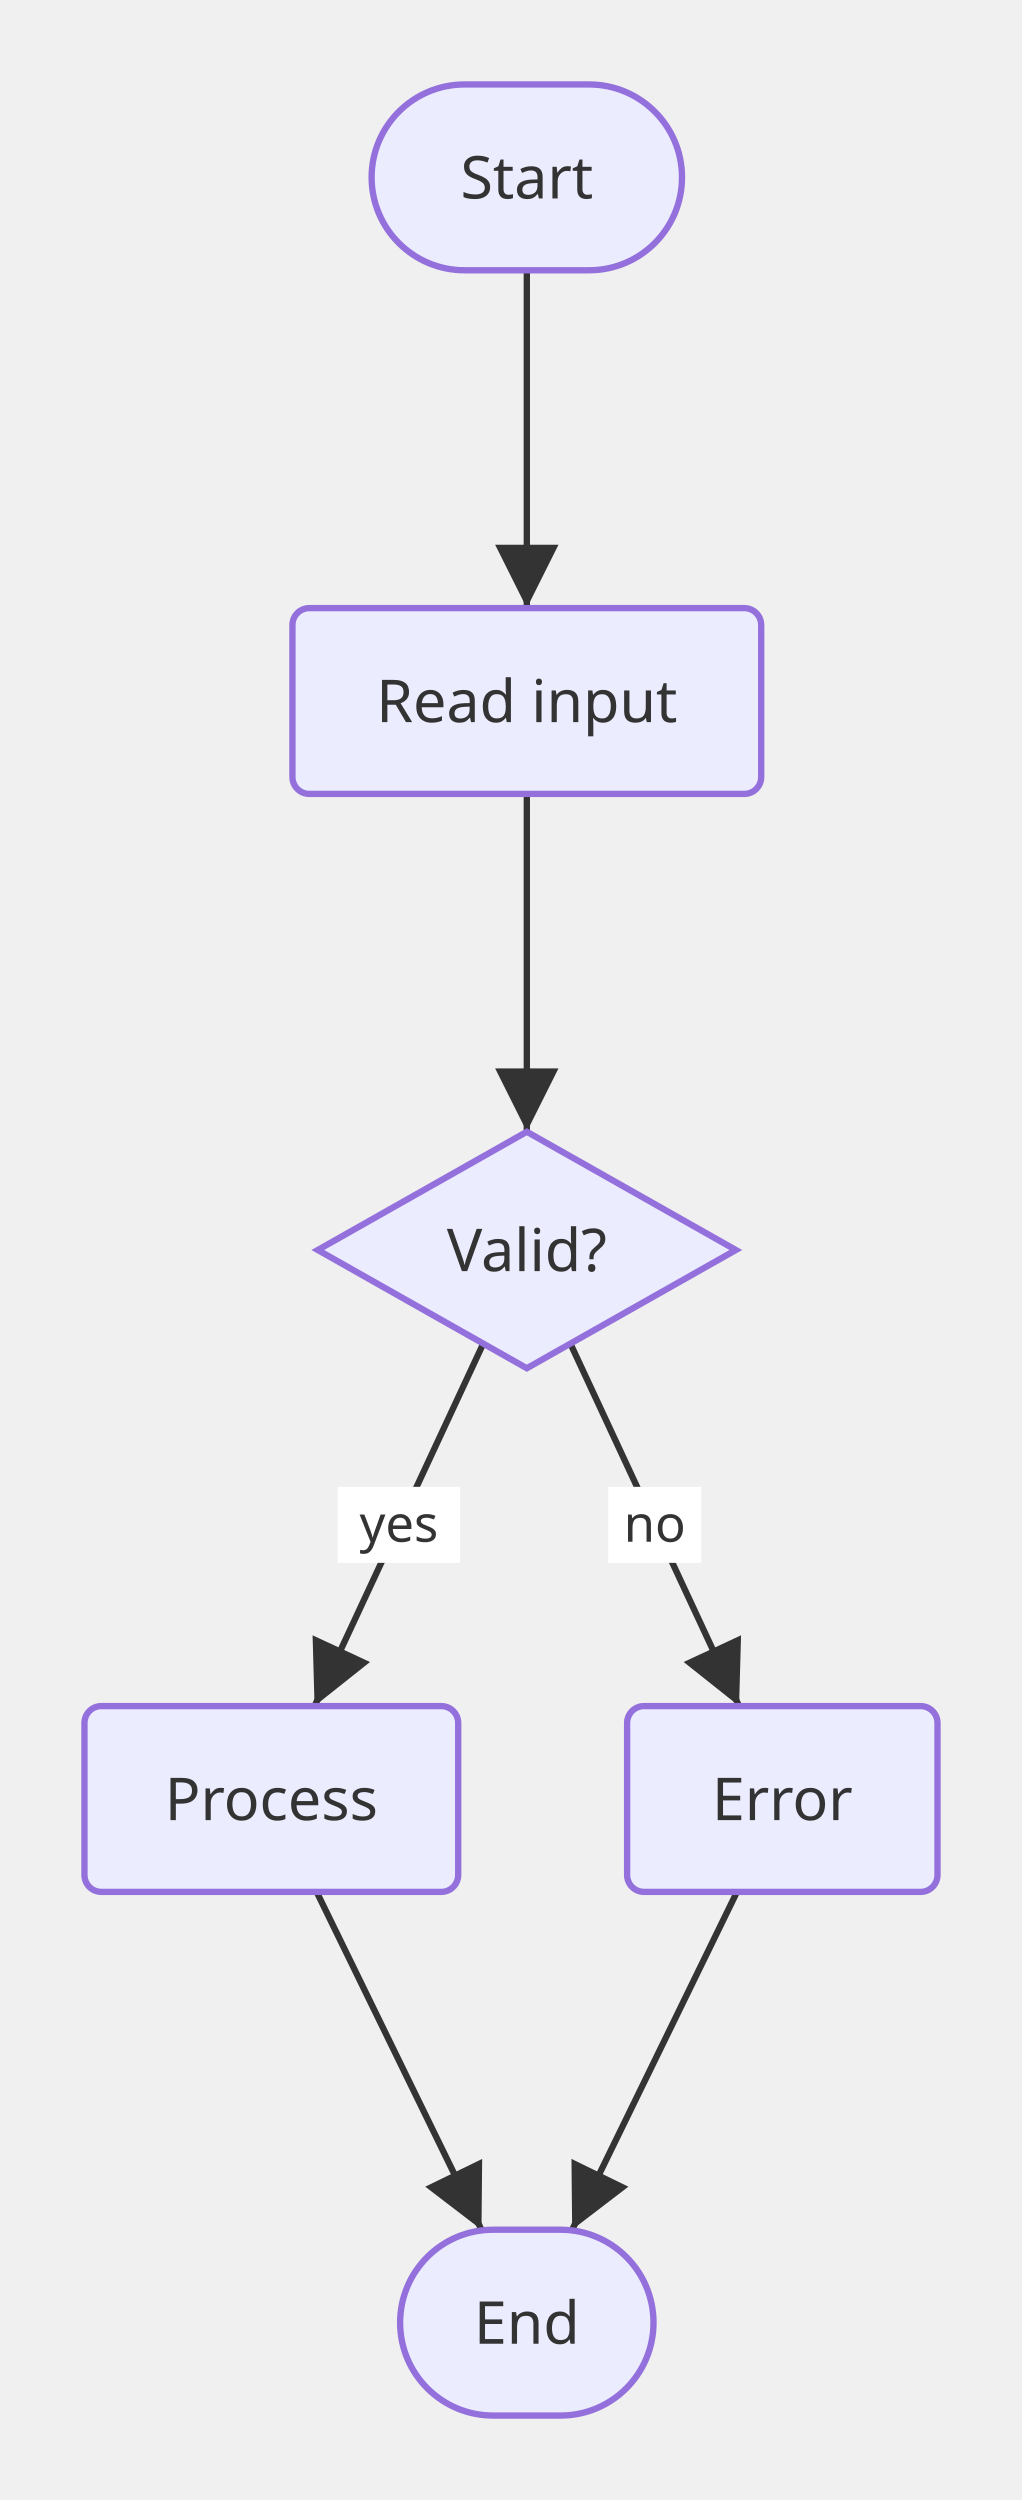
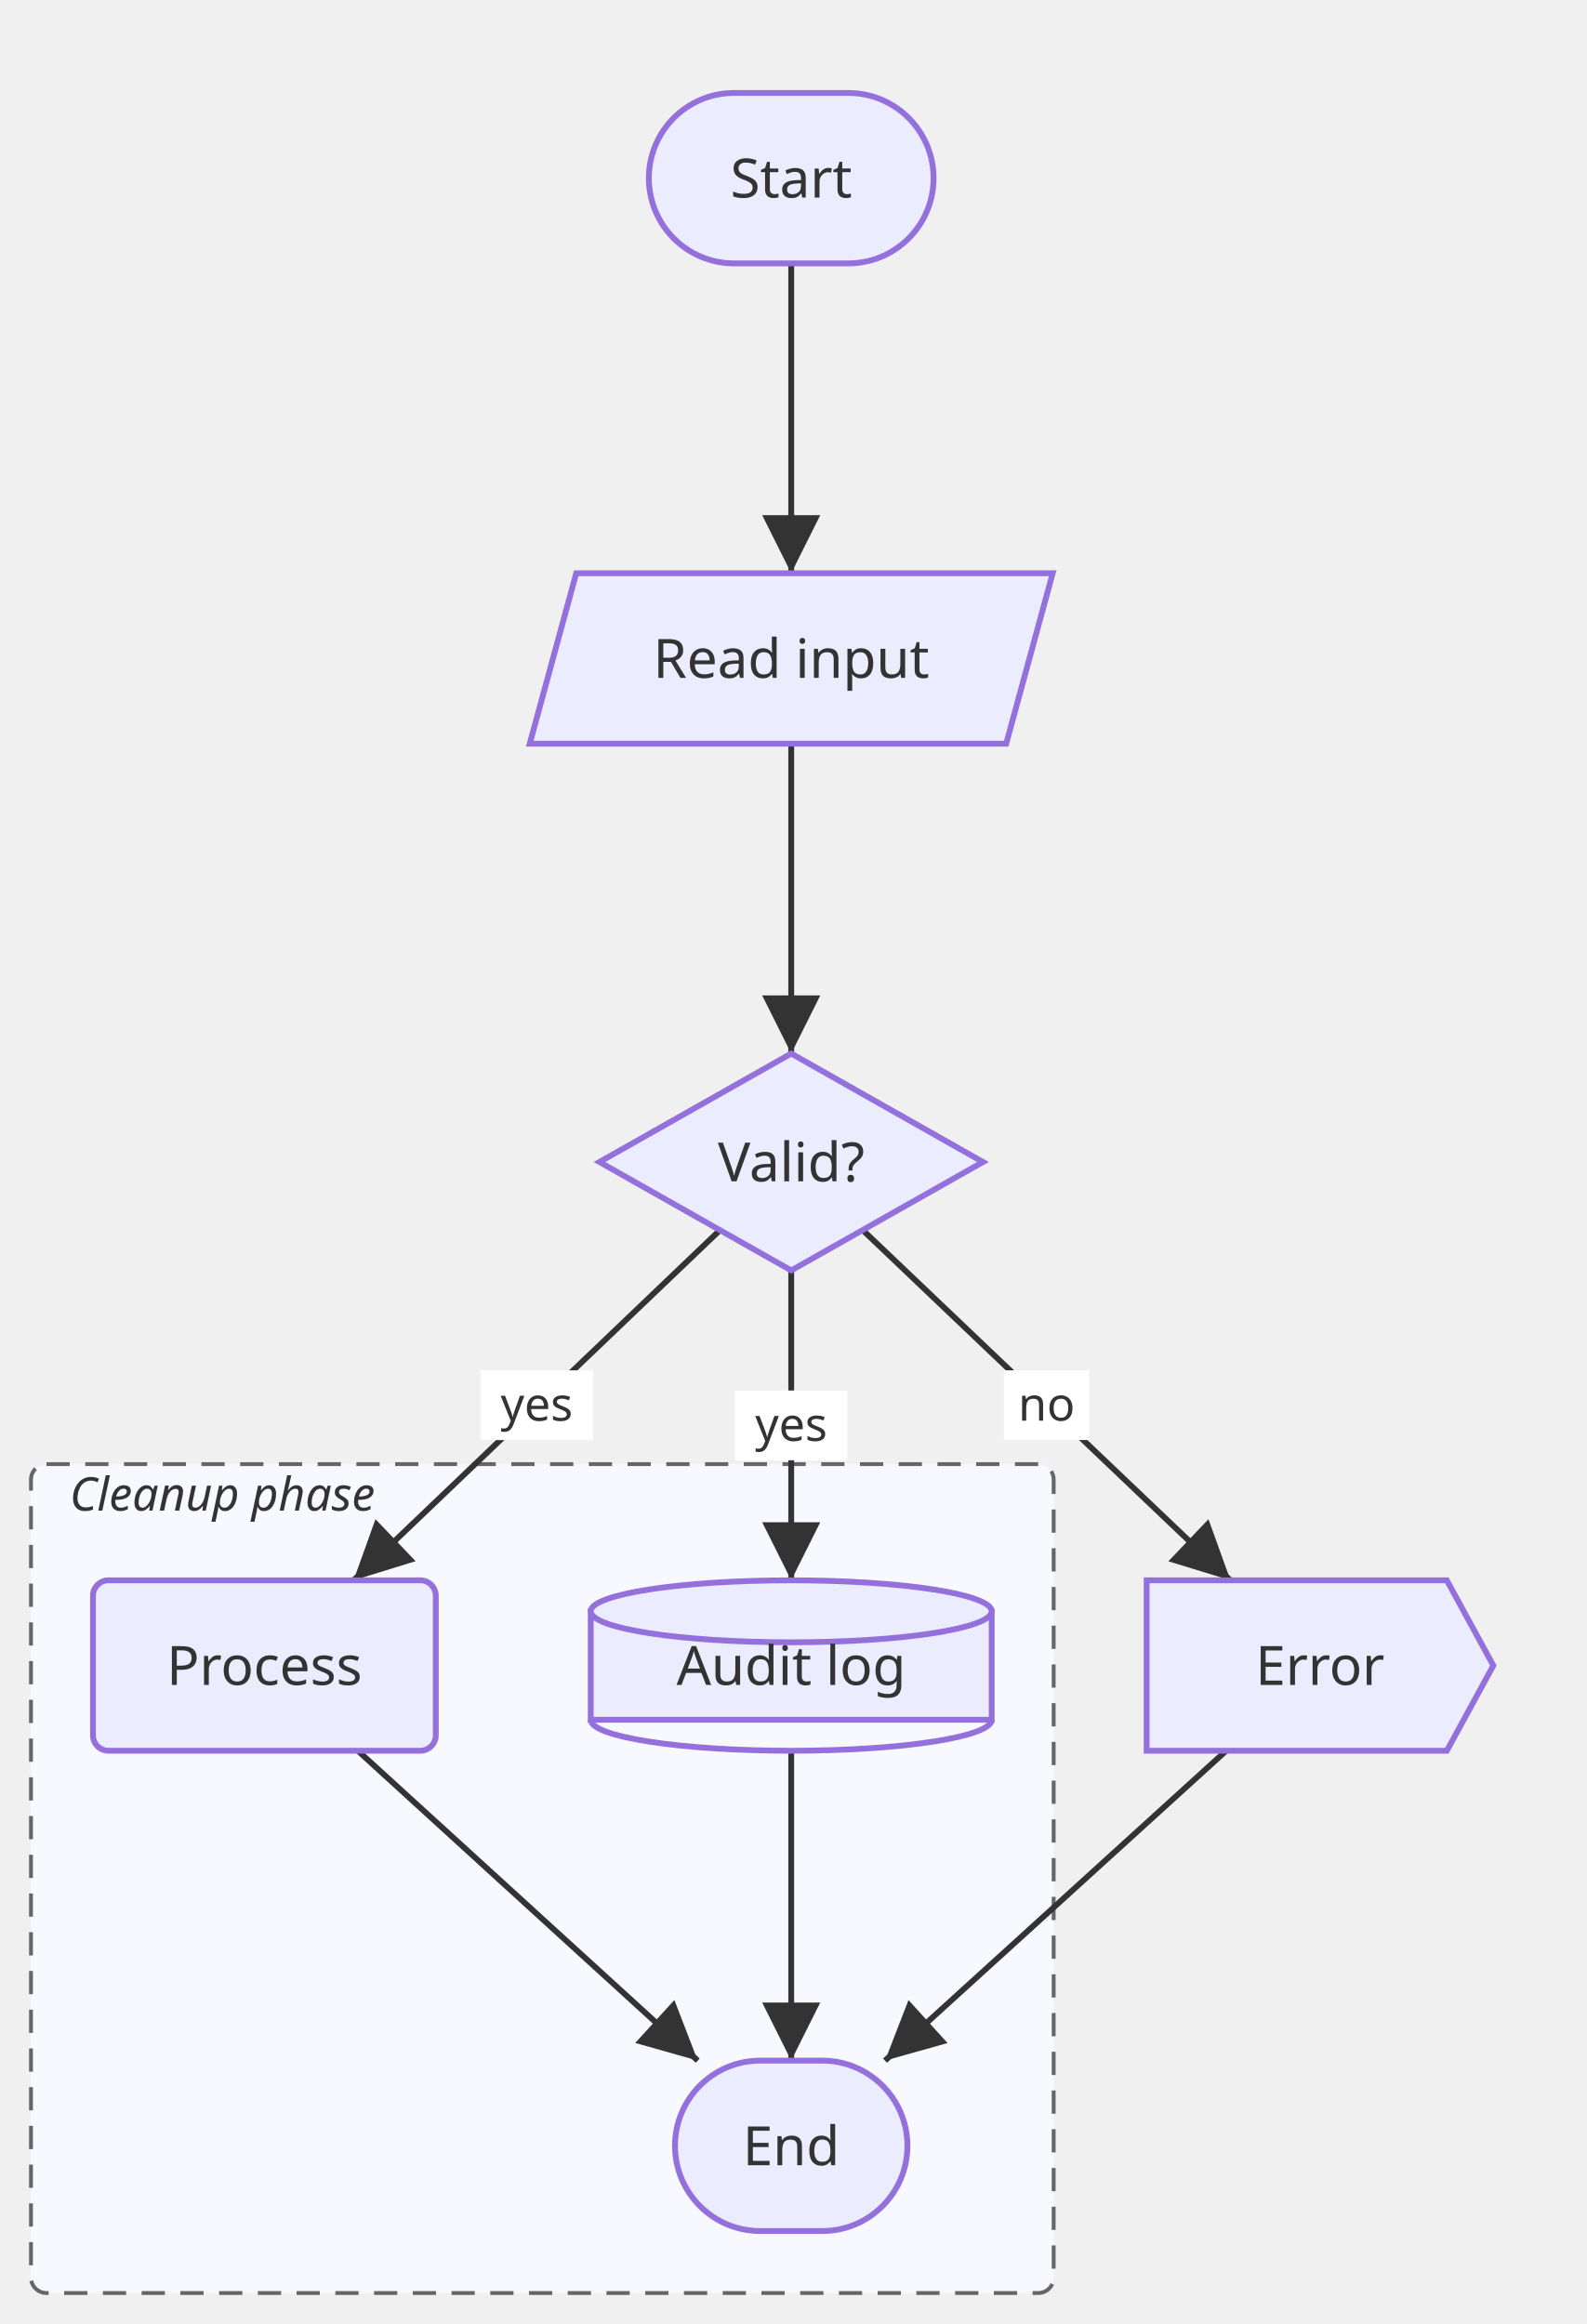
- <svg xmlns="http://www.w3.org/2000/svg" width="242" height="592" viewBox="0 0 242 592" font-family="sans-serif" font-size="14">
+ <svg xmlns="http://www.w3.org/2000/svg" width="409.5" height="600" viewBox="0 0 409.5 600" font-family="sans-serif" font-size="14">
  <defs>
    <marker id="arrow-filled" viewBox="0 0 10 10" refX="10" refY="5" markerWidth="10" markerHeight="10" orient="auto-start-reverse">
      <path d="M0 0 L10 5 L0 10 z" fill="#333" />
    </marker>
+     <marker id="arrow-circle" viewBox="0 0 12 12" refX="10" refY="6" markerWidth="12" markerHeight="12" orient="auto-start-reverse">
+       <circle cx="6" cy="6" r="5" fill="#fff" stroke="#333" stroke-width="1.5" />
+     </marker>
+     <marker id="arrow-cross" viewBox="0 0 10 10" refX="5" refY="5" markerWidth="10" markerHeight="10" orient="auto">
+       <path d="M1 1 L9 9 M9 1 L1 9" stroke="#333" stroke-width="1.5" />
+     </marker>
  </defs>
-   <path d="M124.75 64L124.75 144" fill="none" stroke="#333" stroke-width="1.5" marker-end="url(#arrow-filled)" />
-   <path d="M124.75 188L124.75 268" fill="none" stroke="#333" stroke-width="1.5" marker-end="url(#arrow-filled)" />
-   <path d="M114.435 318.165L74.488 404" fill="none" stroke="#333" stroke-width="1.5" marker-end="url(#arrow-filled)" />
-   <rect x="79.962" y="352.083" width="29" height="18" fill="#fff" stroke="none" />
-   <text x="94.462" y="365.083" text-anchor="middle" fill="#333" font-size="12">yes</text>
-   <path d="M135.065 318.165L175.012 404" fill="none" stroke="#333" stroke-width="1.5" marker-end="url(#arrow-filled)" />
-   <rect x="144.038" y="352.083" width="22" height="18" fill="#fff" stroke="none" />
-   <text x="155.038" y="365.083" text-anchor="middle" fill="#333" font-size="12">no</text>
-   <path d="M74.984 448L114.016 528" fill="none" stroke="#333" stroke-width="1.5" marker-end="url(#arrow-filled)" />
-   <path d="M174.516 448L135.484 528" fill="none" stroke="#333" stroke-width="1.5" marker-end="url(#arrow-filled)" />
-   <rect x="88" y="20" width="73.5" height="44" fill="#ECECFF" stroke="#9370DB" stroke-width="1.5" rx="22" />
-   <text x="124.75" y="47" text-anchor="middle" fill="#333">Start</text>
-   <rect x="69.25" y="144" width="111" height="44" fill="#ECECFF" stroke="#9370DB" stroke-width="1.5" rx="4" />
-   <text x="124.75" y="171" text-anchor="middle" fill="#333">Read input</text>
-   <path d="M124.75 268L174.25 296L124.75 324L75.25 296Z" fill="#ECECFF" stroke="#9370DB" stroke-width="1.5" />
-   <text x="124.75" y="301" text-anchor="middle" fill="#333">Valid?</text>
-   <rect x="20" y="404" width="88.5" height="44" fill="#ECECFF" stroke="#9370DB" stroke-width="1.5" rx="4" />
-   <text x="64.25" y="431" text-anchor="middle" fill="#333">Process</text>
-   <rect x="148.5" y="404" width="73.5" height="44" fill="#ECECFF" stroke="#9370DB" stroke-width="1.5" rx="4" />
-   <text x="185.25" y="431" text-anchor="middle" fill="#333">Error</text>
-   <rect x="94.75" y="528" width="60" height="44" fill="#ECECFF" stroke="#9370DB" stroke-width="1.5" rx="22" />
-   <text x="124.75" y="555" text-anchor="middle" fill="#333">End</text>
+   <rect x="8" y="378" width="264" height="214" fill="#F8F8FF" stroke="#666" stroke-width="1" stroke-dasharray="6 4" rx="4" />
+   <text x="18" y="390" fill="#333" font-size="12" font-style="italic">Cleanup phase</text>
+   <path d="M204.25 68L204.25 148" fill="none" stroke="#333" stroke-width="1.5" marker-end="url(#arrow-filled)" />
+   <path d="M204.25 192L204.25 272" fill="none" stroke="#333" stroke-width="1.5" marker-end="url(#arrow-filled)" />
+   <path d="M185.848 317.591L91.265 408" fill="none" stroke="#333" stroke-width="1.5" marker-end="url(#arrow-filled)" />
+   <rect x="124.056" y="353.795" width="29" height="18" fill="#fff" stroke="none" />
+   <text x="138.556" y="366.795" text-anchor="middle" fill="#333" font-size="12">yes</text>
+   <path d="M204.25 328L204.25 408" fill="none" stroke="#333" stroke-width="1.5" marker-end="url(#arrow-filled)" />
+   <rect x="189.75" y="359" width="29" height="18" fill="#fff" stroke="none" />
+   <text x="204.25" y="372" text-anchor="middle" fill="#333" font-size="12">yes</text>
+   <path d="M222.695 317.567L317.65 408" fill="none" stroke="#333" stroke-width="1.5" marker-end="url(#arrow-filled)" />
+   <rect x="259.172" y="353.783" width="22" height="18" fill="#fff" stroke="none" />
+   <text x="270.172" y="366.783" text-anchor="middle" fill="#333" font-size="12">no</text>
+   <path d="M92.379 452L180.121 532" fill="none" stroke="#333" stroke-width="1.5" marker-end="url(#arrow-filled)" />
+   <path d="M204.25 452L204.25 532" fill="none" stroke="#333" stroke-width="1.5" marker-end="url(#arrow-filled)" />
+   <path d="M316.532 452L228.468 532" fill="none" stroke="#333" stroke-width="1.5" marker-end="url(#arrow-filled)" />
+   <rect x="167.5" y="24" width="73.5" height="44" fill="#ECECFF" stroke="#9370DB" stroke-width="1.5" rx="22" />
+   <text x="204.25" y="51" text-anchor="middle" fill="#333">Start</text>
+   <path d="M148.75 148 L271.75 148 L259.75 192 L136.75 192 Z" fill="#ECECFF" stroke="#9370DB" stroke-width="1.5" />
+   <text x="204.25" y="175" text-anchor="middle" fill="#333">Read input</text>
+   <path d="M204.25 272L253.75 300L204.25 328L154.75 300Z" fill="#ECECFF" stroke="#9370DB" stroke-width="1.5" />
+   <text x="204.25" y="305" text-anchor="middle" fill="#333">Valid?</text>
+   <rect x="24" y="408" width="88.5" height="44" fill="#ECECFF" stroke="#9370DB" stroke-width="1.5" rx="4" />
+   <text x="68.25" y="435" text-anchor="middle" fill="#333">Process</text>
+   <rect x="152.5" y="416" width="103.5" height="28" fill="#ECECFF" stroke="#9370DB" stroke-width="1.5" />
+   <path d="M152.5 416 A51.75 8 0 0 0 256 416 A51.75 8 0 0 0 152.5 416" fill="#ECECFF" stroke="#9370DB" stroke-width="1.5" />
+   <path d="M152.5 444 A51.75 8 0 0 0 256 444" fill="none" stroke="#9370DB" stroke-width="1.5" />
+   <text x="204.25" y="435" text-anchor="middle" fill="#333">Audit log</text>
+   <path d="M296 408 L373.5 408 L385.5 430 L373.5 452 L296 452 Z" fill="#ECECFF" stroke="#9370DB" stroke-width="1.5" />
+   <text x="340.75" y="435" text-anchor="middle" fill="#333">Error</text>
+   <rect x="174.25" y="532" width="60" height="44" fill="#ECECFF" stroke="#9370DB" stroke-width="1.5" rx="22" />
+   <text x="204.25" y="559" text-anchor="middle" fill="#333">End</text>
</svg>
